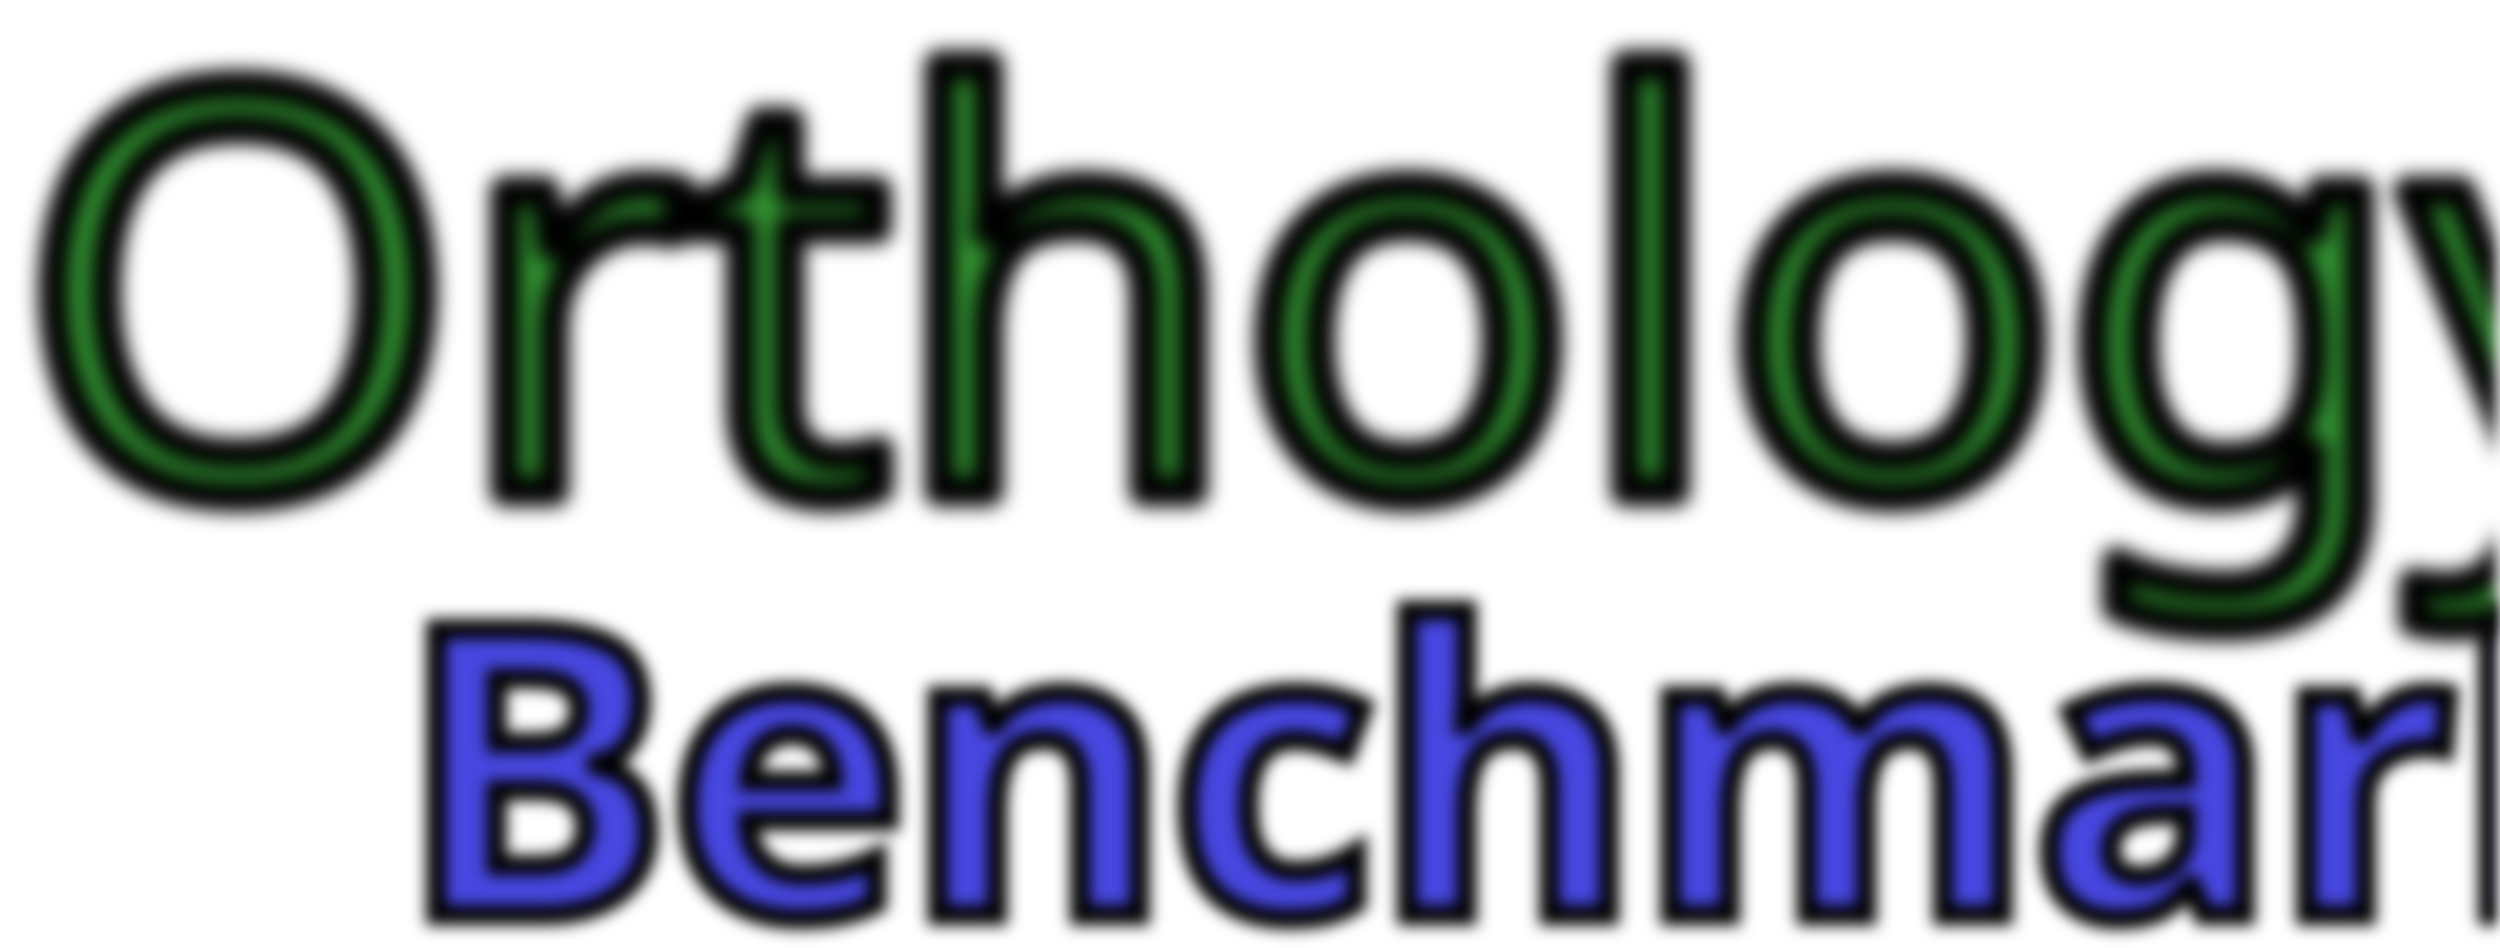
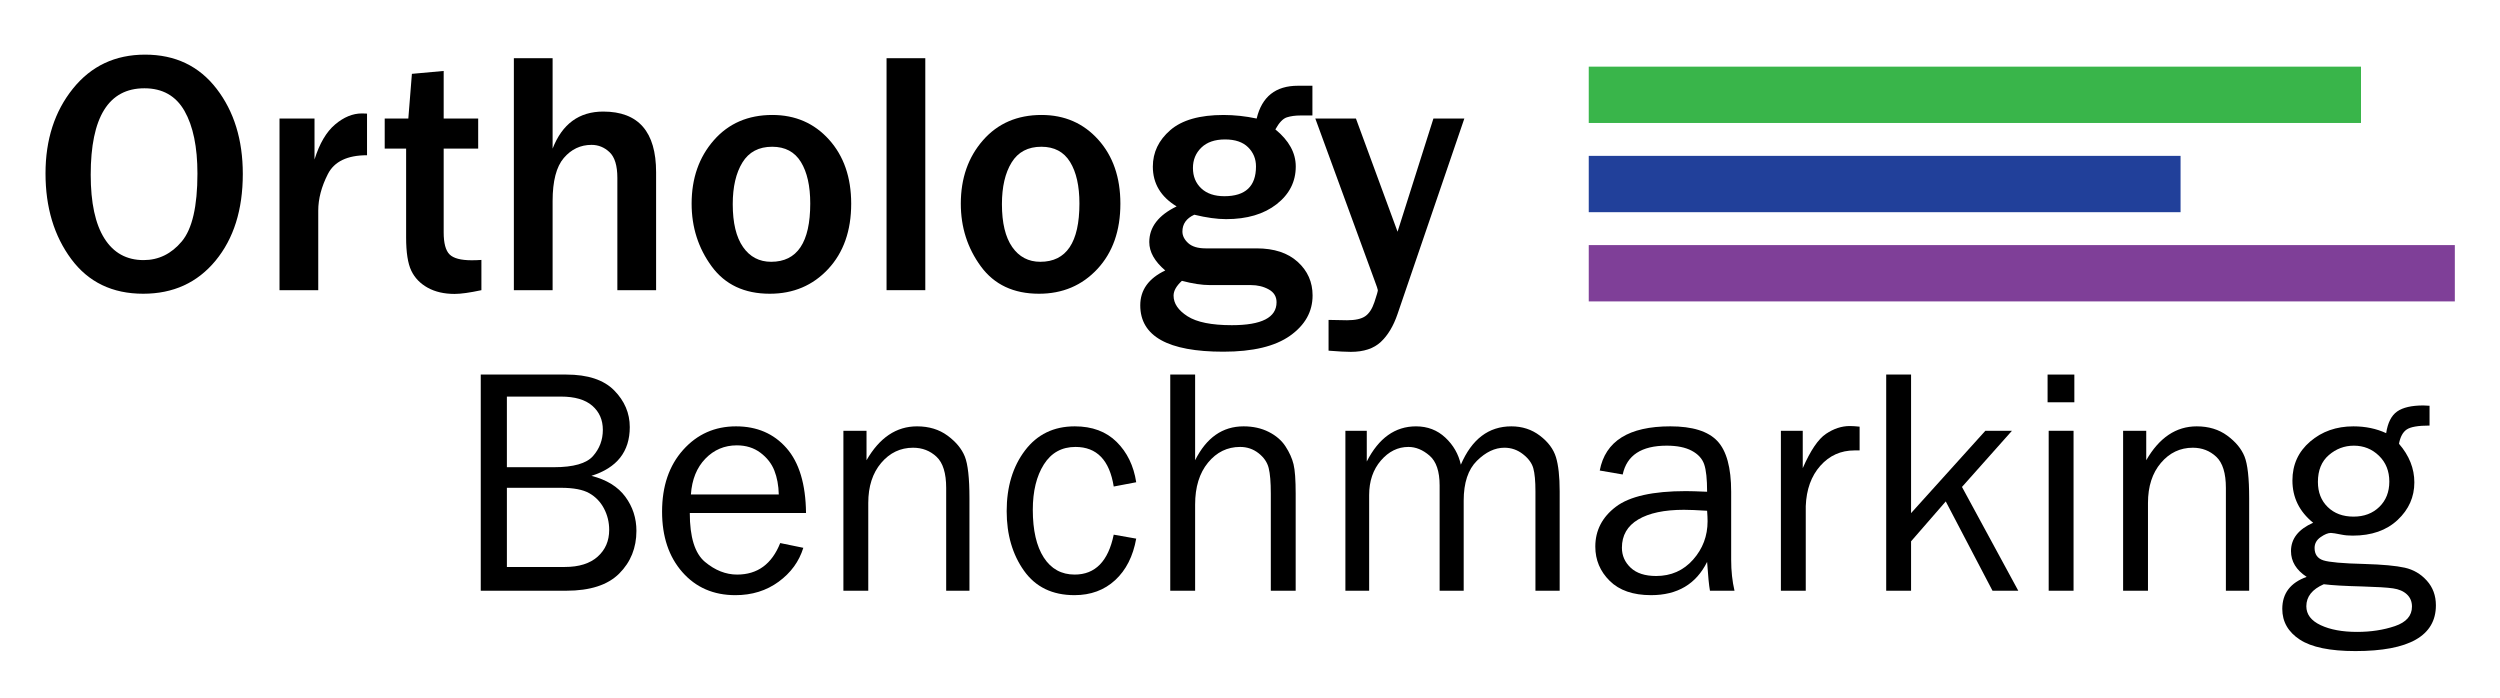
- <svg xmlns="http://www.w3.org/2000/svg" width="249.462" height="94.528" id="svg2" version="1.1">
-   <defs id="defs4">
-     <filter id="filter3637" color-interpolation-filters="sRGB">
-       <feGaussianBlur stdDeviation="0.997" id="feGaussianBlur3639" />
-     </filter>
-     <filter id="filter3757" color-interpolation-filters="sRGB">
-       <feGaussianBlur stdDeviation="0.726" id="feGaussianBlur3759" />
-     </filter>
-     <filter id="filter3803" color-interpolation-filters="sRGB">
-       <feGaussianBlur stdDeviation="0.981" id="feGaussianBlur3805" />
-     </filter>
-   </defs>
-   <g id="layer1" transform="translate(-264.3744,-32.65567)">
-     <text xml:space="preserve" style="font-size:40px;font-style:normal;font-variant:normal;font-weight:bold;font-stretch:normal;text-align:start;line-height:125%;writing-mode:lr-tb;text-anchor:start;fill:#4747e1;fill-opacity:1;stroke:#000000;stroke-width:2;stroke-linecap:butt;stroke-linejoin:miter;stroke-miterlimit:4;stroke-opacity:1;stroke-dasharray:none;filter:url(#filter3757);font-family:Impact;-inkscape-font-specification:Impact Bold" x="304.298" y="123.973" id="text3641">
-       <tspan id="tspan3643" x="304.298" y="123.973">Benchmarks</tspan>
-     </text>
-     <text xml:space="preserve" style="font-size:56px;font-style:normal;font-variant:normal;font-weight:normal;font-stretch:condensed;text-align:start;line-height:125%;writing-mode:lr-tb;text-anchor:start;fill:#329432;fill-opacity:1;stroke:#000000;stroke-width:3;stroke-linejoin:round;stroke-miterlimit:4;stroke-opacity:1;stroke-dasharray:none;filter:url(#filter3803);font-family:Impact;-inkscape-font-specification:Impact Condensed" x="266.26" y="81.71" id="text3763">
-       <tspan id="tspan3765" x="266.26" y="81.71">Orthology</tspan>
-     </text>
+ <svg xmlns="http://www.w3.org/2000/svg" version="1.1" id="Layer_1" x="0px" y="0px" width="372.881px" height="104.1px" viewBox="0 0 372.881 104.1" enable-background="new 0 0 372.881 104.1" xml:space="preserve">
+   <g>
+     <path d="M21.362,43.812c-4.597,0-8.174-1.724-10.734-5.171s-3.84-7.705-3.84-12.774c0-5.036,1.36-9.248,4.081-12.636   c2.72-3.388,6.311-5.082,10.772-5.082c4.495,0,8.047,1.694,10.658,5.082s3.916,7.625,3.916,12.712c0,5.34-1.356,9.652-4.068,12.939   C29.435,42.169,25.84,43.812,21.362,43.812z M21.413,38.794c2.247,0,4.148-0.93,5.703-2.788s2.332-5.23,2.332-10.113   c0-3.971-0.642-7.085-1.926-9.341s-3.278-3.384-5.982-3.384c-5.34,0-8.01,4.301-8.01,12.901c0,4.174,0.68,7.338,2.041,9.493   C16.93,37.717,18.878,38.794,21.413,38.794z" />
+     <path d="M47.469,43.28H41.69V17.68h5.221v6.108c0.744-2.382,1.766-4.122,3.067-5.221c1.301-1.099,2.636-1.648,4.004-1.648   c0.186,0,0.439,0.009,0.761,0.025v6.21c-2.94,0-4.888,0.938-5.843,2.813c-0.955,1.876-1.432,3.692-1.432,5.45V43.28z" />
+     <path d="M71.803,38.769v4.512c-1.724,0.371-3.059,0.558-4.005,0.558c-1.555,0-2.89-0.309-4.005-0.925   c-1.115-0.617-1.931-1.462-2.446-2.535c-0.516-1.073-0.773-2.725-0.773-4.955V22.166H57.38V17.68h3.523l0.533-6.666l4.74-0.431   v7.097h5.146v4.486h-5.146v12.496c0,1.605,0.292,2.699,0.875,3.282s1.686,0.875,3.308,0.875   C70.814,38.819,71.296,38.803,71.803,38.769z" />
+     <path d="M97.859,43.28H92.08V26.525c0-1.808-0.385-3.079-1.153-3.814c-0.77-0.734-1.669-1.103-2.7-1.103   c-1.639,0-3.016,0.65-4.131,1.952c-1.115,1.301-1.673,3.447-1.673,6.438V43.28h-5.779V8.682h5.779v13.484   c1.436-3.684,3.954-5.525,7.553-5.525c5.256,0,7.883,3.017,7.883,9.049V43.28z" />
+     <path d="M114.816,43.812c-3.785,0-6.675-1.36-8.668-4.081c-1.994-2.72-2.991-5.838-2.991-9.353c0-3.785,1.103-6.937,3.308-9.455   c2.205-2.518,5.115-3.776,8.732-3.776c3.43,0,6.248,1.226,8.453,3.676s3.308,5.636,3.308,9.556c0,4.039-1.146,7.287-3.435,9.746   C121.233,42.583,118.331,43.812,114.816,43.812z M115.02,39.047c3.887,0,5.83-2.897,5.83-8.693c0-2.619-0.465-4.686-1.395-6.197   c-0.93-1.513-2.357-2.269-4.283-2.269c-1.994,0-3.473,0.781-4.437,2.345c-0.963,1.562-1.444,3.637-1.444,6.223   c0,2.788,0.511,4.917,1.533,6.387C111.847,38.312,113.245,39.047,115.02,39.047z" />
+     <path d="M138.01,43.28h-5.779V8.682h5.779V43.28z" />
+     <path d="M154.966,43.812c-3.785,0-6.675-1.36-8.668-4.081c-1.994-2.72-2.991-5.838-2.991-9.353c0-3.785,1.103-6.937,3.308-9.455   c2.205-2.518,5.115-3.776,8.732-3.776c3.43,0,6.248,1.226,8.453,3.676s3.308,5.636,3.308,9.556c0,4.039-1.146,7.287-3.435,9.746   C161.383,42.583,158.48,43.812,154.966,43.812z M155.169,39.047c3.887,0,5.83-2.897,5.83-8.693c0-2.619-0.465-4.686-1.395-6.197   c-0.93-1.513-2.357-2.269-4.283-2.269c-1.994,0-3.473,0.781-4.437,2.345c-0.963,1.562-1.444,3.637-1.444,6.223   c0,2.788,0.511,4.917,1.533,6.387C151.996,38.312,153.395,39.047,155.169,39.047z" />
+     <path d="M195.75,12.788v4.436h-1.774c-0.777,0-1.458,0.093-2.04,0.278c-0.583,0.187-1.153,0.786-1.711,1.8   c2.027,1.656,3.041,3.498,3.041,5.525c0,2.265-0.95,4.141-2.852,5.628c-1.9,1.486-4.415,2.23-7.541,2.23   c-1.352,0-2.932-0.22-4.739-0.659c-1.184,0.541-1.774,1.377-1.774,2.509c0,0.626,0.287,1.2,0.861,1.724   c0.574,0.524,1.445,0.786,2.611,0.786h7.604c2.603,0,4.643,0.672,6.122,2.015c1.479,1.344,2.217,3.013,2.217,5.007   c0,2.416-1.119,4.418-3.358,6.007c-2.239,1.588-5.556,2.383-9.949,2.383c-8.263,0-12.395-2.307-12.395-6.92   c0-2.281,1.242-4.013,3.726-5.196c-1.588-1.352-2.382-2.763-2.382-4.232c0-2.23,1.359-4.005,4.08-5.323   c-2.365-1.437-3.548-3.413-3.548-5.932c0-2.129,0.87-3.945,2.61-5.449s4.385-2.256,7.934-2.256c1.622,0,3.27,0.178,4.942,0.532   c0.777-3.261,2.831-4.892,6.16-4.892H195.75z M176.283,41.886c-0.828,0.761-1.242,1.496-1.242,2.206   c0,1.166,0.693,2.192,2.079,3.079c1.385,0.888,3.59,1.331,6.615,1.331c4.444,0,6.666-1.141,6.666-3.422   c0-0.846-0.389-1.483-1.166-1.914s-1.664-0.646-2.661-0.646h-6.134C179.274,42.52,177.889,42.309,176.283,41.886z M182.62,29.264   c3.143,0,4.715-1.479,4.715-4.437c0-1.132-0.394-2.086-1.179-2.863c-0.786-0.777-1.931-1.166-3.435-1.166   c-1.521,0-2.7,0.405-3.536,1.216c-0.837,0.812-1.255,1.825-1.255,3.042c0,1.251,0.414,2.265,1.242,3.042   S181.149,29.264,182.62,29.264z" />
+     <path d="M218.41,17.68l-9.961,29.149c-0.607,1.791-1.441,3.181-2.496,4.169c-1.057,0.989-2.547,1.483-4.475,1.483   c-0.76,0-1.867-0.06-3.32-0.178v-4.588l2.764,0.051c1.217,0,2.115-0.198,2.699-0.596c0.582-0.397,1.043-1.103,1.381-2.116   s0.508-1.605,0.508-1.774c0-0.102-0.178-0.625-0.533-1.571l-8.795-24.029h6.059l6.209,16.881l5.348-16.881H218.41z" />
  </g>
+   <g>
+     <path d="M71.705,88.108V55.867H84.46c3.212,0,5.594,0.787,7.145,2.36c1.55,1.573,2.327,3.398,2.327,5.476   c0,3.65-1.905,6.073-5.716,7.269c2.268,0.584,3.953,1.624,5.055,3.12c1.102,1.497,1.653,3.191,1.653,5.082   c0,2.537-0.854,4.66-2.563,6.37c-1.708,1.71-4.342,2.564-7.9,2.564H71.705z M75.603,69.685h7.015c2.913,0,4.857-0.555,5.834-1.665   c0.976-1.11,1.464-2.413,1.464-3.909c0-1.479-0.523-2.677-1.571-3.59s-2.61-1.37-4.688-1.37h-8.054V69.685z M75.603,84.565h8.645   c2.11,0,3.74-0.512,4.89-1.535c1.149-1.023,1.724-2.354,1.724-3.992c0-1.149-0.26-2.216-0.779-3.2   c-0.52-0.984-1.252-1.744-2.197-2.279s-2.354-0.803-4.228-0.803h-8.054V84.565z" />
+     <path d="M116.37,80.999l3.448,0.708c-0.63,2.039-1.858,3.726-3.685,5.061c-1.827,1.335-3.977,2.002-6.448,2.002   c-3.26,0-5.897-1.146-7.913-3.439s-3.022-5.3-3.022-9.02c0-3.799,1.047-6.868,3.141-9.209c2.095-2.341,4.725-3.511,7.89-3.511   c3.118,0,5.625,1.079,7.522,3.236s2.87,5.385,2.917,9.684h-17.337c0,3.606,0.756,6.039,2.268,7.299s3.11,1.89,4.795,1.89   C112.984,85.699,115.126,84.133,116.37,80.999z M116.157,73.747c-0.031-1.338-0.252-2.527-0.661-3.566s-1.103-1.925-2.078-2.657   c-0.977-0.732-2.149-1.099-3.52-1.099c-1.843,0-3.405,0.662-4.688,1.984c-1.284,1.323-2.004,3.103-2.161,5.338H116.157z" />
+     <path d="M144.597,88.108h-3.472V72.779c0-2.205-0.48-3.756-1.441-4.653c-0.96-0.897-2.126-1.347-3.495-1.347   c-1.89,0-3.477,0.756-4.76,2.268s-1.925,3.504-1.925,5.976v13.086h-3.709V64.252h3.449v4.394c1.937-3.369,4.448-5.055,7.534-5.055   c1.779,0,3.295,0.461,4.547,1.382s2.11,1.957,2.575,3.106c0.464,1.149,0.696,3.228,0.696,6.235V88.108z" />
+     <path d="M166.114,79.747l3.354,0.591c-0.472,2.637-1.52,4.701-3.141,6.193c-1.622,1.492-3.646,2.238-6.07,2.238   c-3.292,0-5.799-1.213-7.523-3.641s-2.586-5.391-2.586-8.89c0-3.625,0.909-6.64,2.728-9.043c1.819-2.403,4.295-3.605,7.429-3.605   c2.599,0,4.681,0.775,6.247,2.326c1.567,1.552,2.539,3.556,2.917,6.012l-3.354,0.638c-0.629-3.937-2.53-5.905-5.705-5.905   c-2.043,0-3.614,0.87-4.715,2.61c-1.1,1.74-1.65,3.996-1.65,6.767c0,3.056,0.546,5.43,1.639,7.122s2.629,2.539,4.608,2.539   C163.356,85.699,165.297,83.715,166.114,79.747z" />
+     <path d="M193.253,88.108h-3.708V73.629c0-1.7-0.106-2.976-0.319-3.826c-0.212-0.851-0.716-1.586-1.511-2.208   c-0.796-0.622-1.713-0.934-2.752-0.934c-1.905,0-3.5,0.779-4.783,2.339c-1.283,1.559-1.925,3.646-1.925,6.259v12.85h-3.709V55.867   h3.709v12.778c1.685-3.369,4.094-5.055,7.228-5.055c1.401,0,2.649,0.275,3.743,0.827c1.095,0.551,1.934,1.275,2.516,2.173   c0.583,0.897,0.98,1.783,1.193,2.657s0.318,2.334,0.318,4.381V88.108z" />
+     <path d="M232.628,88.108h-3.613V73.275c0-1.527-0.107-2.673-0.32-3.438c-0.213-0.763-0.729-1.464-1.547-2.102   s-1.74-0.957-2.764-0.957c-1.416,0-2.783,0.649-4.098,1.949c-1.314,1.299-1.973,3.279-1.973,5.94v13.439h-3.59V72.401   c0-2.095-0.5-3.574-1.5-4.44s-2.051-1.3-3.152-1.3c-1.576,0-2.945,0.678-4.111,2.031c-1.164,1.354-1.748,3.071-1.748,5.149v14.267   h-3.543V64.252h3.189v4.582c1.779-3.495,4.229-5.243,7.346-5.243c1.717,0,3.174,0.56,4.369,1.677   c1.197,1.118,1.969,2.465,2.316,4.039c1.637-3.811,4.148-5.716,7.533-5.716c1.623,0,3.043,0.465,4.264,1.394   c1.221,0.93,2.016,1.996,2.387,3.2c0.369,1.205,0.555,2.902,0.555,5.091V88.108z" />
+     <path d="M258.705,88.108h-3.66c-0.143-0.756-0.283-2.188-0.426-4.299c-1.639,3.307-4.426,4.96-8.361,4.96   c-2.678,0-4.732-0.71-6.164-2.129c-1.434-1.419-2.15-3.123-2.15-5.109c0-2.413,1.023-4.396,3.07-5.949   c2.047-1.554,5.527-2.331,10.441-2.331c0.66,0,1.715,0.032,3.164,0.095c0-1.89-0.146-3.255-0.438-4.098s-0.908-1.516-1.854-2.02   s-2.189-0.756-3.732-0.756c-3.764,0-5.951,1.433-6.566,4.299l-3.424-0.591c0.834-4.394,4.346-6.59,10.533-6.59   c3.291,0,5.627,0.729,7.004,2.185c1.377,1.457,2.066,3.98,2.066,7.57v10.133C258.208,85.164,258.375,86.707,258.705,88.108z    M254.619,76.181c-1.512-0.095-2.662-0.143-3.449-0.143c-2.928,0-5.203,0.482-6.826,1.444c-1.621,0.963-2.432,2.368-2.432,4.215   c0,1.168,0.438,2.162,1.311,2.983c0.873,0.82,2.137,1.231,3.791,1.231c2.236,0,4.074-0.813,5.516-2.439   c1.441-1.625,2.16-3.535,2.16-5.729C254.689,77.301,254.666,76.78,254.619,76.181z" />
+     <path d="M269.333,88.108h-3.709V64.252h3.26v5.574c1.15-2.629,2.303-4.334,3.461-5.113s2.342-1.169,3.555-1.169   c0.379,0,0.865,0.031,1.465,0.094v3.543h-0.756c-2.047,0-3.748,0.765-5.102,2.292c-1.355,1.527-2.08,3.535-2.174,6.022V88.108z" />
+     <path d="M301.031,88.108h-3.844l-6.973-13.319l-5.174,5.95v7.369h-3.709V55.867h3.709v20.667l11.08-12.282h3.967l-7.453,8.377   L301.031,88.108z" />
+     <path d="M309.394,55.867v4.134h-3.992v-4.134H309.394z M309.275,64.252v23.856h-3.709V64.252H309.275z" />
+     <path d="M335.47,88.108h-3.473V72.779c0-2.205-0.48-3.756-1.441-4.653c-0.959-0.897-2.125-1.347-3.494-1.347   c-1.891,0-3.477,0.756-4.76,2.268s-1.926,3.504-1.926,5.976v13.086h-3.709V64.252h3.449v4.394c1.938-3.369,4.449-5.055,7.535-5.055   c1.779,0,3.295,0.461,4.547,1.382s2.109,1.957,2.574,3.106s0.697,3.228,0.697,6.235V88.108z" />
+     <path d="M362.373,60.521v2.952c-1.701,0-2.838,0.197-3.412,0.591c-0.576,0.394-0.957,1.103-1.146,2.126   c1.527,1.764,2.291,3.685,2.291,5.763c0,2.173-0.83,4.039-2.492,5.598c-1.662,1.56-3.893,2.339-6.695,2.339   c-0.631,0-1.174-0.047-1.631-0.142c-0.865-0.173-1.408-0.26-1.629-0.26c-0.426,0-0.938,0.209-1.535,0.626   c-0.6,0.417-0.898,0.956-0.898,1.618c0,0.944,0.434,1.559,1.299,1.842c0.867,0.283,2.906,0.465,6.119,0.543   c2.723,0.079,4.734,0.265,6.033,0.556c1.301,0.291,2.398,0.937,3.295,1.937c0.898,1,1.348,2.224,1.348,3.673   c0,4.551-4,6.826-12,6.826c-3.795,0-6.562-0.571-8.303-1.714c-1.74-1.144-2.609-2.668-2.609-4.575c0-2.317,1.213-3.909,3.637-4.776   c-1.559-1.023-2.338-2.306-2.338-3.849c0-1.841,1.102-3.25,3.307-4.226c-2.062-1.668-3.094-3.77-3.094-6.304   c0-2.36,0.883-4.296,2.646-5.807c1.762-1.511,3.912-2.267,6.447-2.267c1.795,0,3.426,0.339,4.889,1.016   c0.236-1.559,0.783-2.638,1.643-3.236c0.857-0.598,2.16-0.897,3.908-0.897C361.625,60.473,361.931,60.489,362.373,60.521z    M346.595,87.14c-1.732,0.756-2.6,1.851-2.6,3.283c0,1.213,0.713,2.153,2.139,2.823c1.424,0.669,3.238,1.004,5.443,1.004   c2.047,0,3.922-0.288,5.623-0.862c1.699-0.575,2.551-1.547,2.551-2.917c0-0.74-0.252-1.347-0.756-1.819   c-0.504-0.472-1.193-0.771-2.068-0.897c-0.873-0.126-2.396-0.22-4.57-0.283C349.759,87.408,347.837,87.298,346.595,87.14z    M351.035,77.055c1.574,0,2.857-0.484,3.85-1.453s1.488-2.224,1.488-3.768c0-1.574-0.516-2.861-1.547-3.861s-2.279-1.5-3.744-1.5   c-1.4,0-2.645,0.469-3.73,1.405c-1.088,0.937-1.631,2.271-1.631,4.004c0,1.543,0.488,2.791,1.465,3.743   C348.162,76.578,349.445,77.055,351.035,77.055z" />
+   </g>
+   <rect x="236.966" y="9.94" fill="#39B54A" width="115.182" height="8.401" />
+   <rect x="236.966" y="23.248" fill="#21409A" width="88.271" height="8.4" />
+   <rect x="236.966" y="36.555" fill="#7F3F98" width="129.178" height="8.401" />
</svg>
